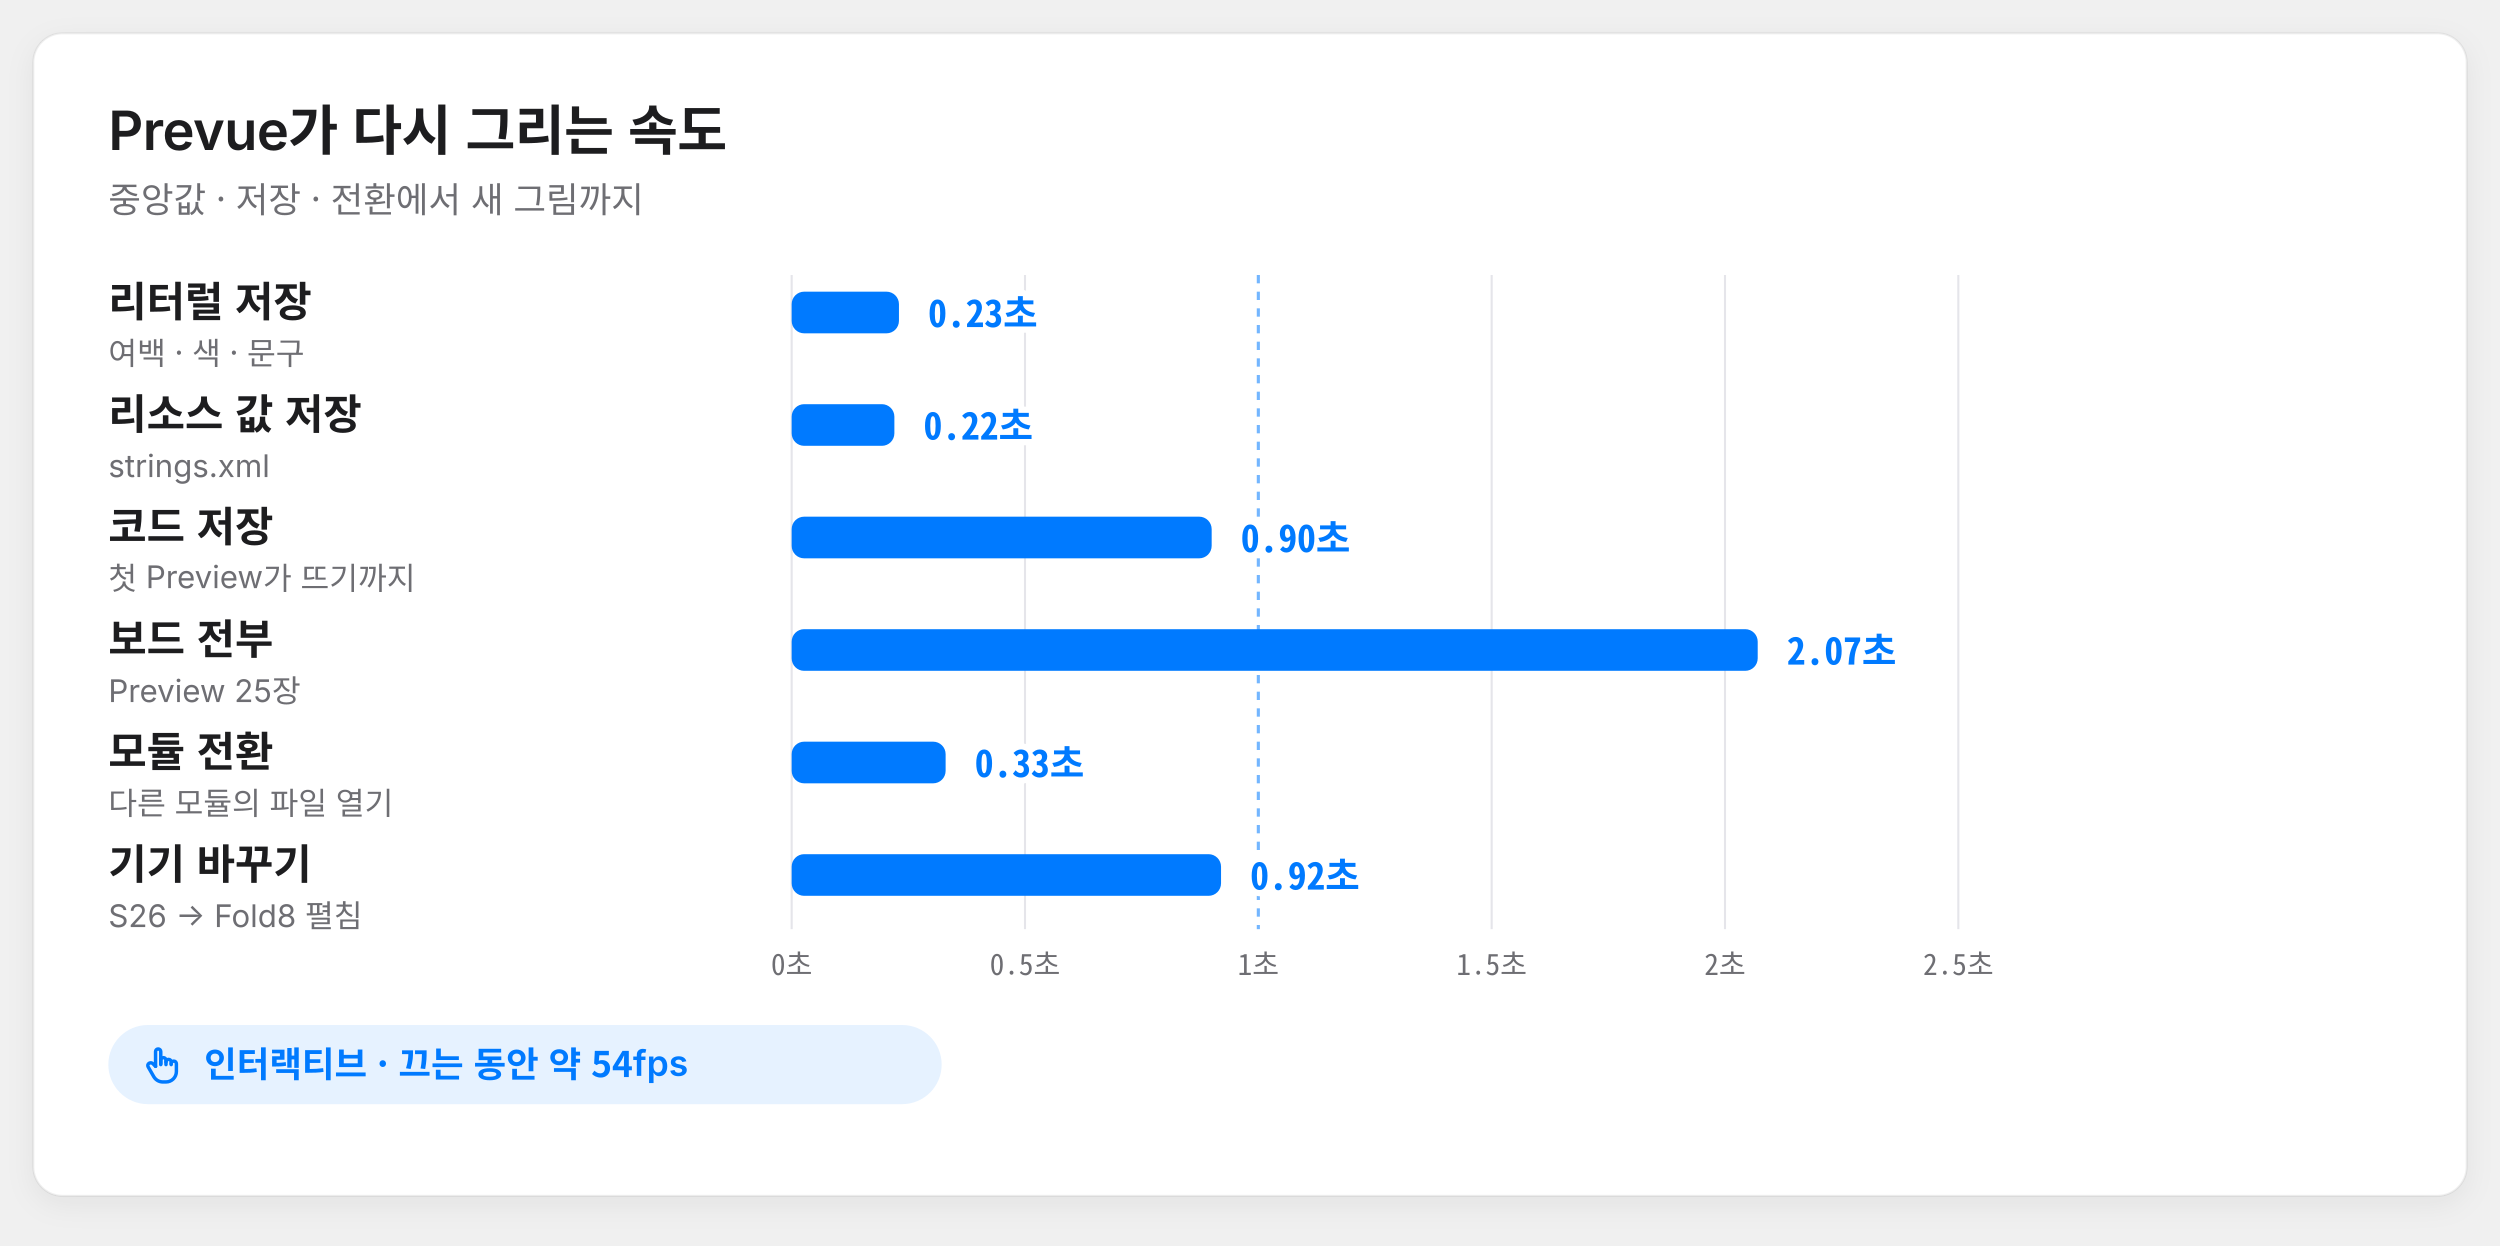
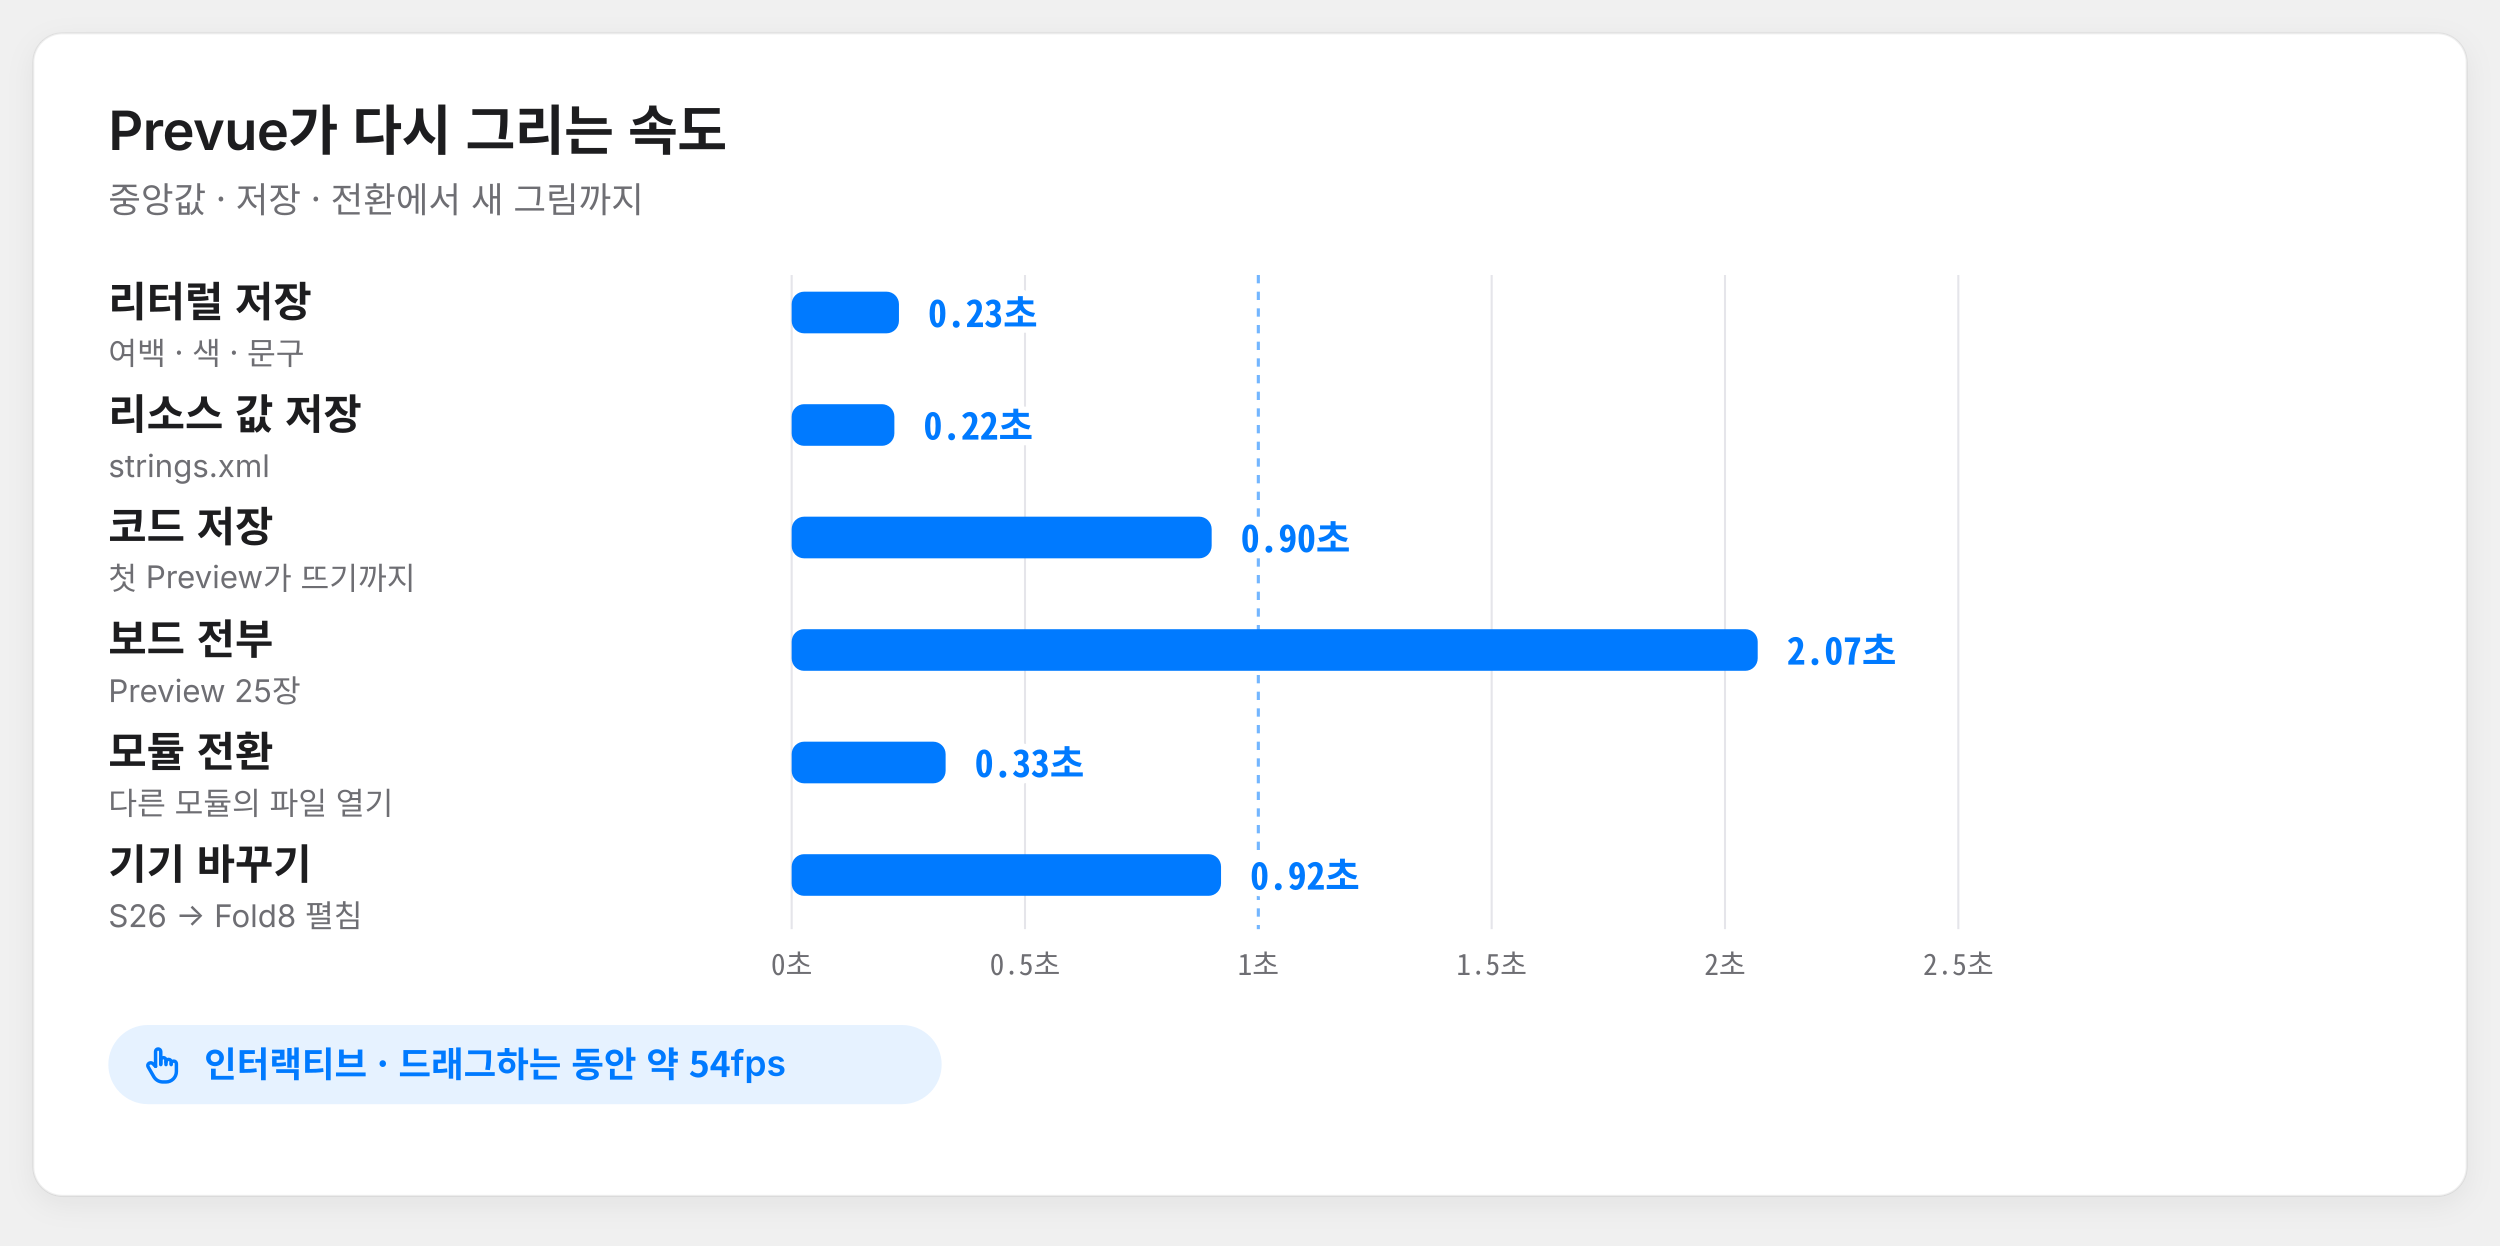
<svg xmlns="http://www.w3.org/2000/svg" viewBox="0 0 1200 598" width="1200" height="598" role="img" aria-labelledby="t d" xml:lang="ko">
  <defs>
    <style>
      .h { font: 600 26px -apple-system, BlinkMacSystemFont, "Apple SD Gothic Neo", "Segoe UI", system-ui, sans-serif; fill: #1d1d1f; letter-spacing: -.01em; }
      .hs { font: 400 17px -apple-system, BlinkMacSystemFont, "Apple SD Gothic Neo", "Segoe UI", system-ui, sans-serif; fill: #6e6e73; }
      .n { font: 600 20px -apple-system, BlinkMacSystemFont, "Apple SD Gothic Neo", "Segoe UI", system-ui, sans-serif; fill: #1d1d1f; }
      .ns { font: 400 15px -apple-system, BlinkMacSystemFont, "Apple SD Gothic Neo", "Segoe UI", system-ui, sans-serif; fill: #6e6e73; }
      .v { font: 500 18px ui-monospace, "SF Mono", SFMono-Regular, Menlo, monospace; fill: #6e6e73; }
      .vp { font: 600 18px ui-monospace, "SF Mono", SFMono-Regular, Menlo, monospace; fill: #007aff; paint-order: stroke; stroke: #fff; stroke-width: 6px; stroke-linejoin: round; }
      .lg { font: 500 17px -apple-system, BlinkMacSystemFont, "Apple SD Gothic Neo", "Segoe UI", system-ui, sans-serif; fill: #1d1d1f; }
      .ax { font: 400 14px ui-monospace, "SF Mono", SFMono-Regular, Menlo, monospace; fill: #6e6e73; }
      .chip { font: 600 17px -apple-system, BlinkMacSystemFont, "Apple SD Gothic Neo", "Segoe UI", system-ui, sans-serif; fill: #007aff; }
      .card { fill: #fff; stroke: rgba(0, 0, 0, .06); filter: url(#shadow); }
    </style>
    <filter id="shadow" x="-5%" y="-10%" width="110%" height="125%">
      <feDropShadow dx="0" dy="1" stdDeviation="1" flood-color="#000" flood-opacity=".05" />
      <feDropShadow dx="0" dy="4" stdDeviation="7" flood-color="#000" flood-opacity=".06" />
    </filter>
  </defs>
  <rect class="card" x="16" y="16" width="1168" height="558" rx="14" />
  <text class="h" x="52" y="72" text-anchor="start">Prevue가 다시 그리는 속도</text>
  <text class="hs" x="52" y="102" text-anchor="start">중앙값 · 저장 · 전환에서 새 그림까지</text>
  <line x1="380.0" y1="132" x2="380.0" y2="446" stroke="#e5e5ea" stroke-width="1" />
  <text class="ax" x="380.0" y="468" text-anchor="middle">0초</text>
  <line x1="492.0" y1="132" x2="492.0" y2="446" stroke="#e5e5ea" stroke-width="1" />
  <text class="ax" x="492.0" y="468" text-anchor="middle">0.5초</text>
  <line x1="604.0" y1="132" x2="604.0" y2="446" stroke="#007aff" stroke-width="1.5" stroke-dasharray="4 4" opacity=".55" />
  <text class="ax" x="604.0" y="468" text-anchor="middle">1초</text>
  <line x1="716.0" y1="132" x2="716.0" y2="446" stroke="#e5e5ea" stroke-width="1" />
  <text class="ax" x="716.0" y="468" text-anchor="middle">1.5초</text>
  <line x1="828.0" y1="132" x2="828.0" y2="446" stroke="#e5e5ea" stroke-width="1" />
  <text class="ax" x="828.0" y="468" text-anchor="middle">2초</text>
  <line x1="940.0" y1="132" x2="940.0" y2="446" stroke="#e5e5ea" stroke-width="1" />
  <text class="ax" x="940.0" y="468" text-anchor="middle">2.5초</text>
  <text class="n" x="52" y="152" text-anchor="start">리터럴 저장</text>
  <text class="ns" x="52" y="175" text-anchor="start">여백 · 색 · 문구</text>
  <rect x="380" y="140" width="51.5" height="20" rx="6" fill="#007aff" />
  <text class="vp" x="445.5" y="157" text-anchor="start">0.23초</text>
  <text class="n" x="52" y="206" text-anchor="start">리소스 값 저장</text>
  <text class="ns" x="52" y="229" text-anchor="start">strings.xml</text>
  <rect x="380" y="194" width="49.3" height="20" rx="6" fill="#007aff" />
  <text class="vp" x="443.3" y="211" text-anchor="start">0.22초</text>
  <text class="n" x="52" y="260" text-anchor="start">코드 저장</text>
  <text class="ns" x="52" y="283" text-anchor="start">첫 Preview가 뜨기까지</text>
  <rect x="380" y="248" width="201.6" height="20" rx="6" fill="#007aff" />
  <text class="vp" x="595.6" y="265" text-anchor="start">0.90초</text>
  <text class="n" x="52" y="314" text-anchor="start">보드 전부</text>
  <text class="ns" x="52" y="337" text-anchor="start">Preview 25장</text>
  <rect x="380" y="302" width="463.7" height="20" rx="6" fill="#007aff" />
  <text class="vp" x="857.7" y="319" text-anchor="start">2.07초</text>
  <text class="n" x="52" y="368" text-anchor="start">모듈 전환</text>
  <text class="ns" x="52" y="391" text-anchor="start">다른 모듈의 파일 열기</text>
  <rect x="380" y="356" width="73.9" height="20" rx="6" fill="#007aff" />
  <text class="vp" x="467.9" y="373" text-anchor="start">0.33초</text>
  <text class="n" x="52" y="422" text-anchor="start">기기 바꾸기</text>
  <text class="ns" x="52" y="445" text-anchor="start">S26 → Fold8 펼침</text>
  <rect x="380" y="410" width="206.1" height="20" rx="6" fill="#007aff" />
  <text class="vp" x="600.1" y="427" text-anchor="start">0.92초</text>
  <rect x="52" y="492" width="400" height="38" rx="19" fill="rgba(0, 122, 255, .10)" />
  <svg x="68" y="501" width="20" height="20" viewBox="0 0 24 24" fill="none" stroke="#007aff" stroke-width="2" stroke-linecap="round" stroke-linejoin="round" aria-hidden="true">
    <path d="M8 13V4.5a1.5 1.5 0 0 1 3 0V12" />
    <path d="M11 11.5v-2a1.5 1.5 0 0 1 3 0V12" />
    <path d="M14 10.5a1.5 1.5 0 0 1 3 0V12" />
    <path d="M17 11.5a1.5 1.5 0 0 1 3 0V16a6 6 0 0 1-6 6h-2 .208a6 6 0 0 1-5.012-2.7L7 19c-.312-.479-1.407-2.388-3.286-5.728a1.5 1.5 0 0 1 .536-2.022 1.867 1.867 0 0 1 2.28.28L8 13" />
  </svg>
-   <text class="chip" x="98" y="517" text-anchor="start">인터랙티브 · 끄는 동안 약 54fps</text>
+   <text class="chip" x="98" y="517" text-anchor="start">인터랙티브 · 드래그하는 동안 약 54fps</text>
</svg>
